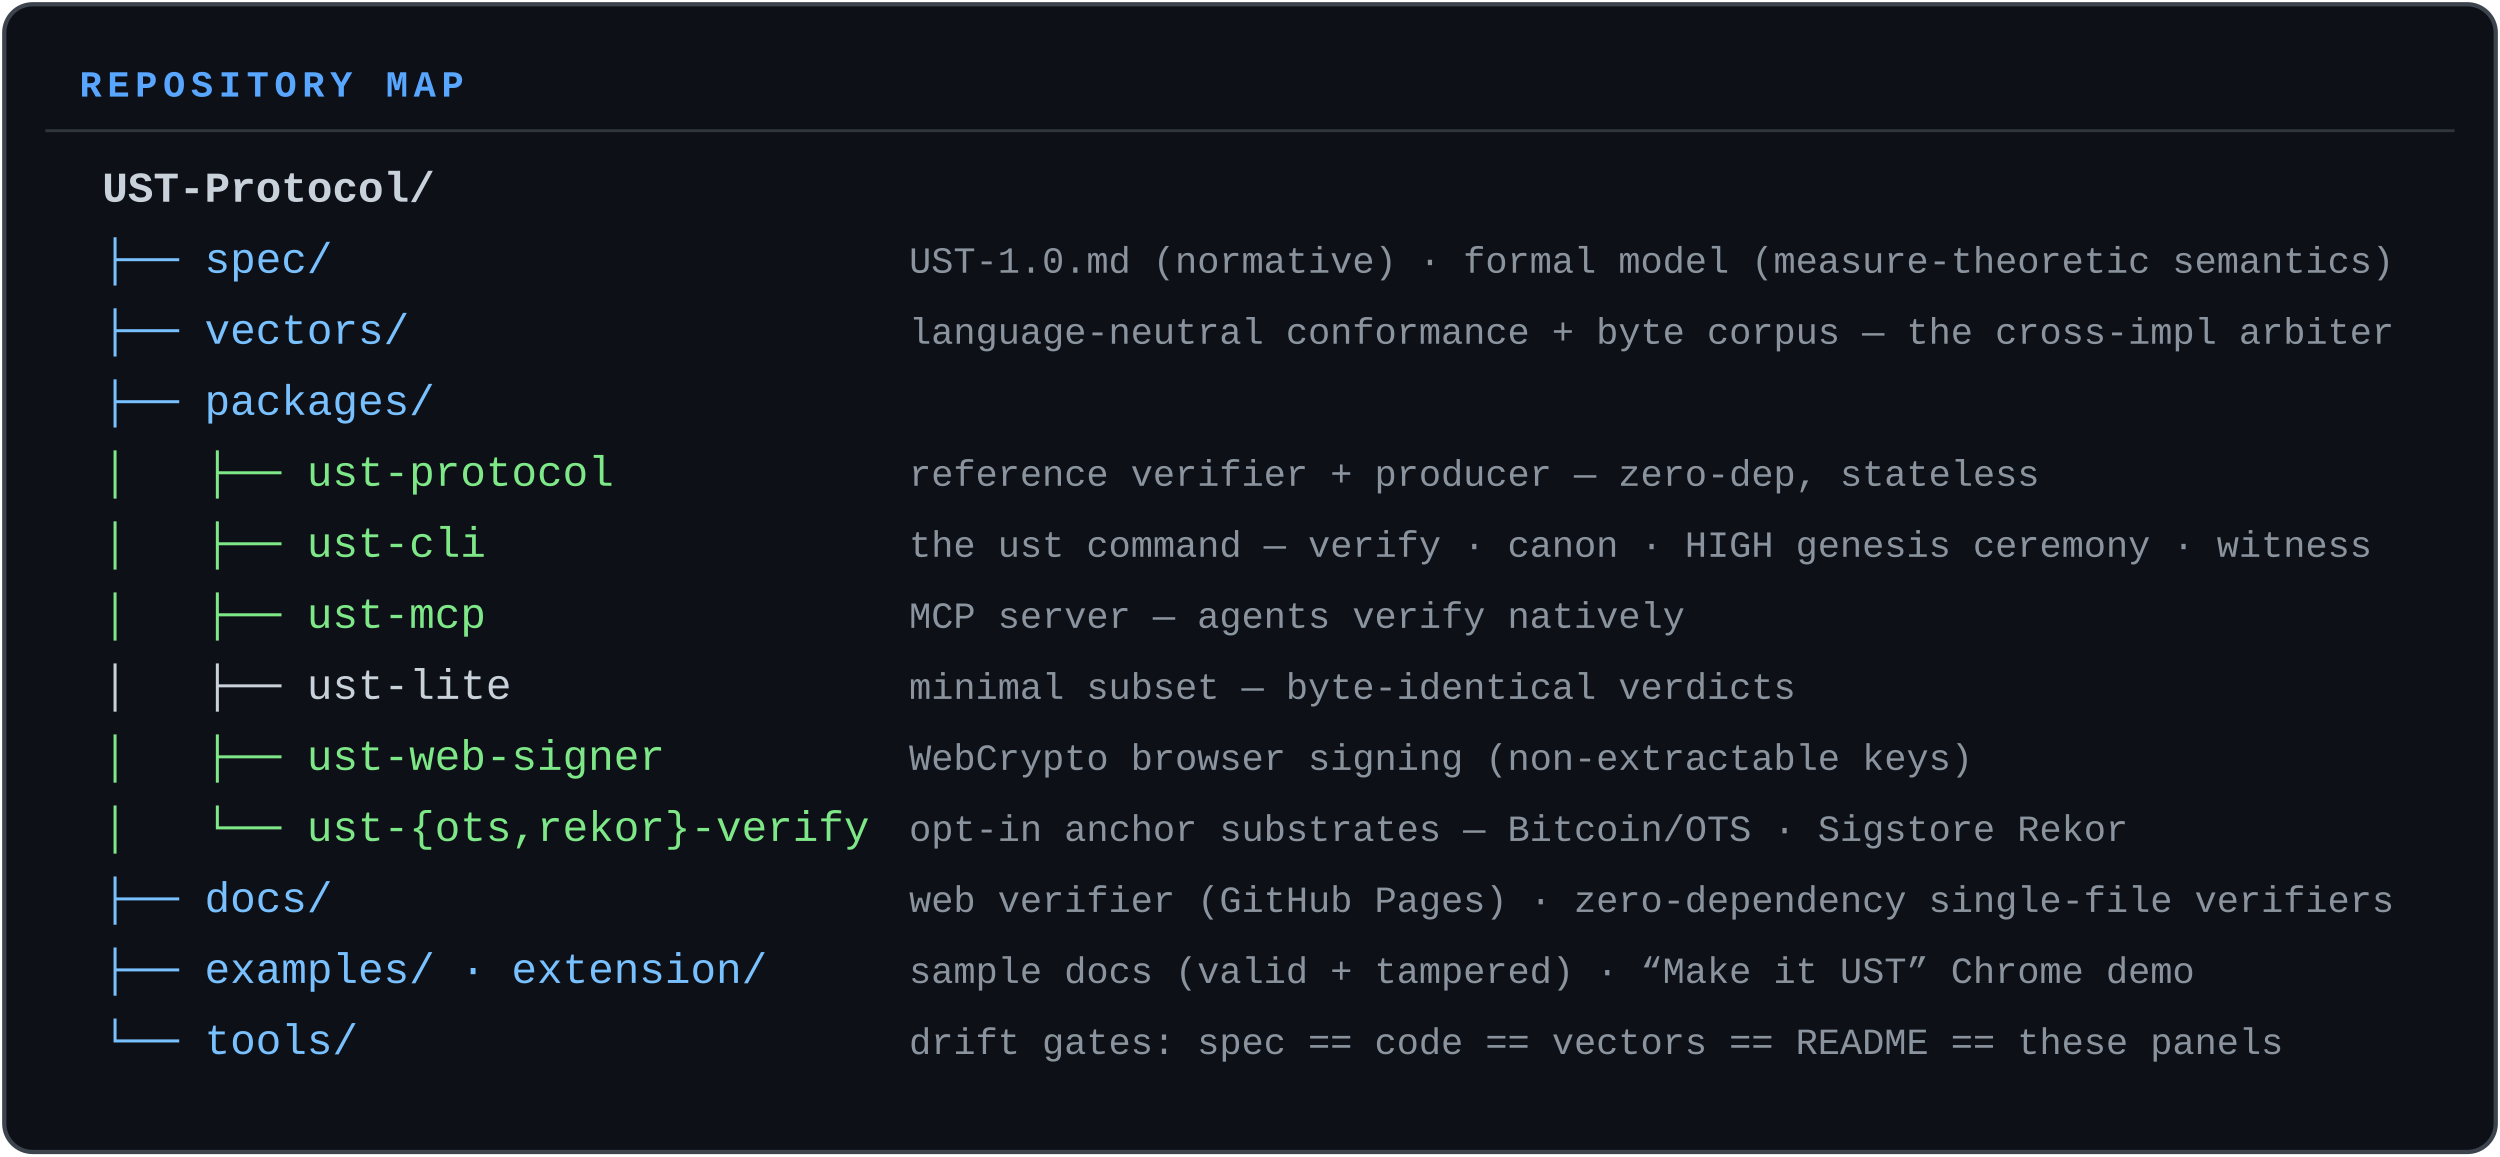
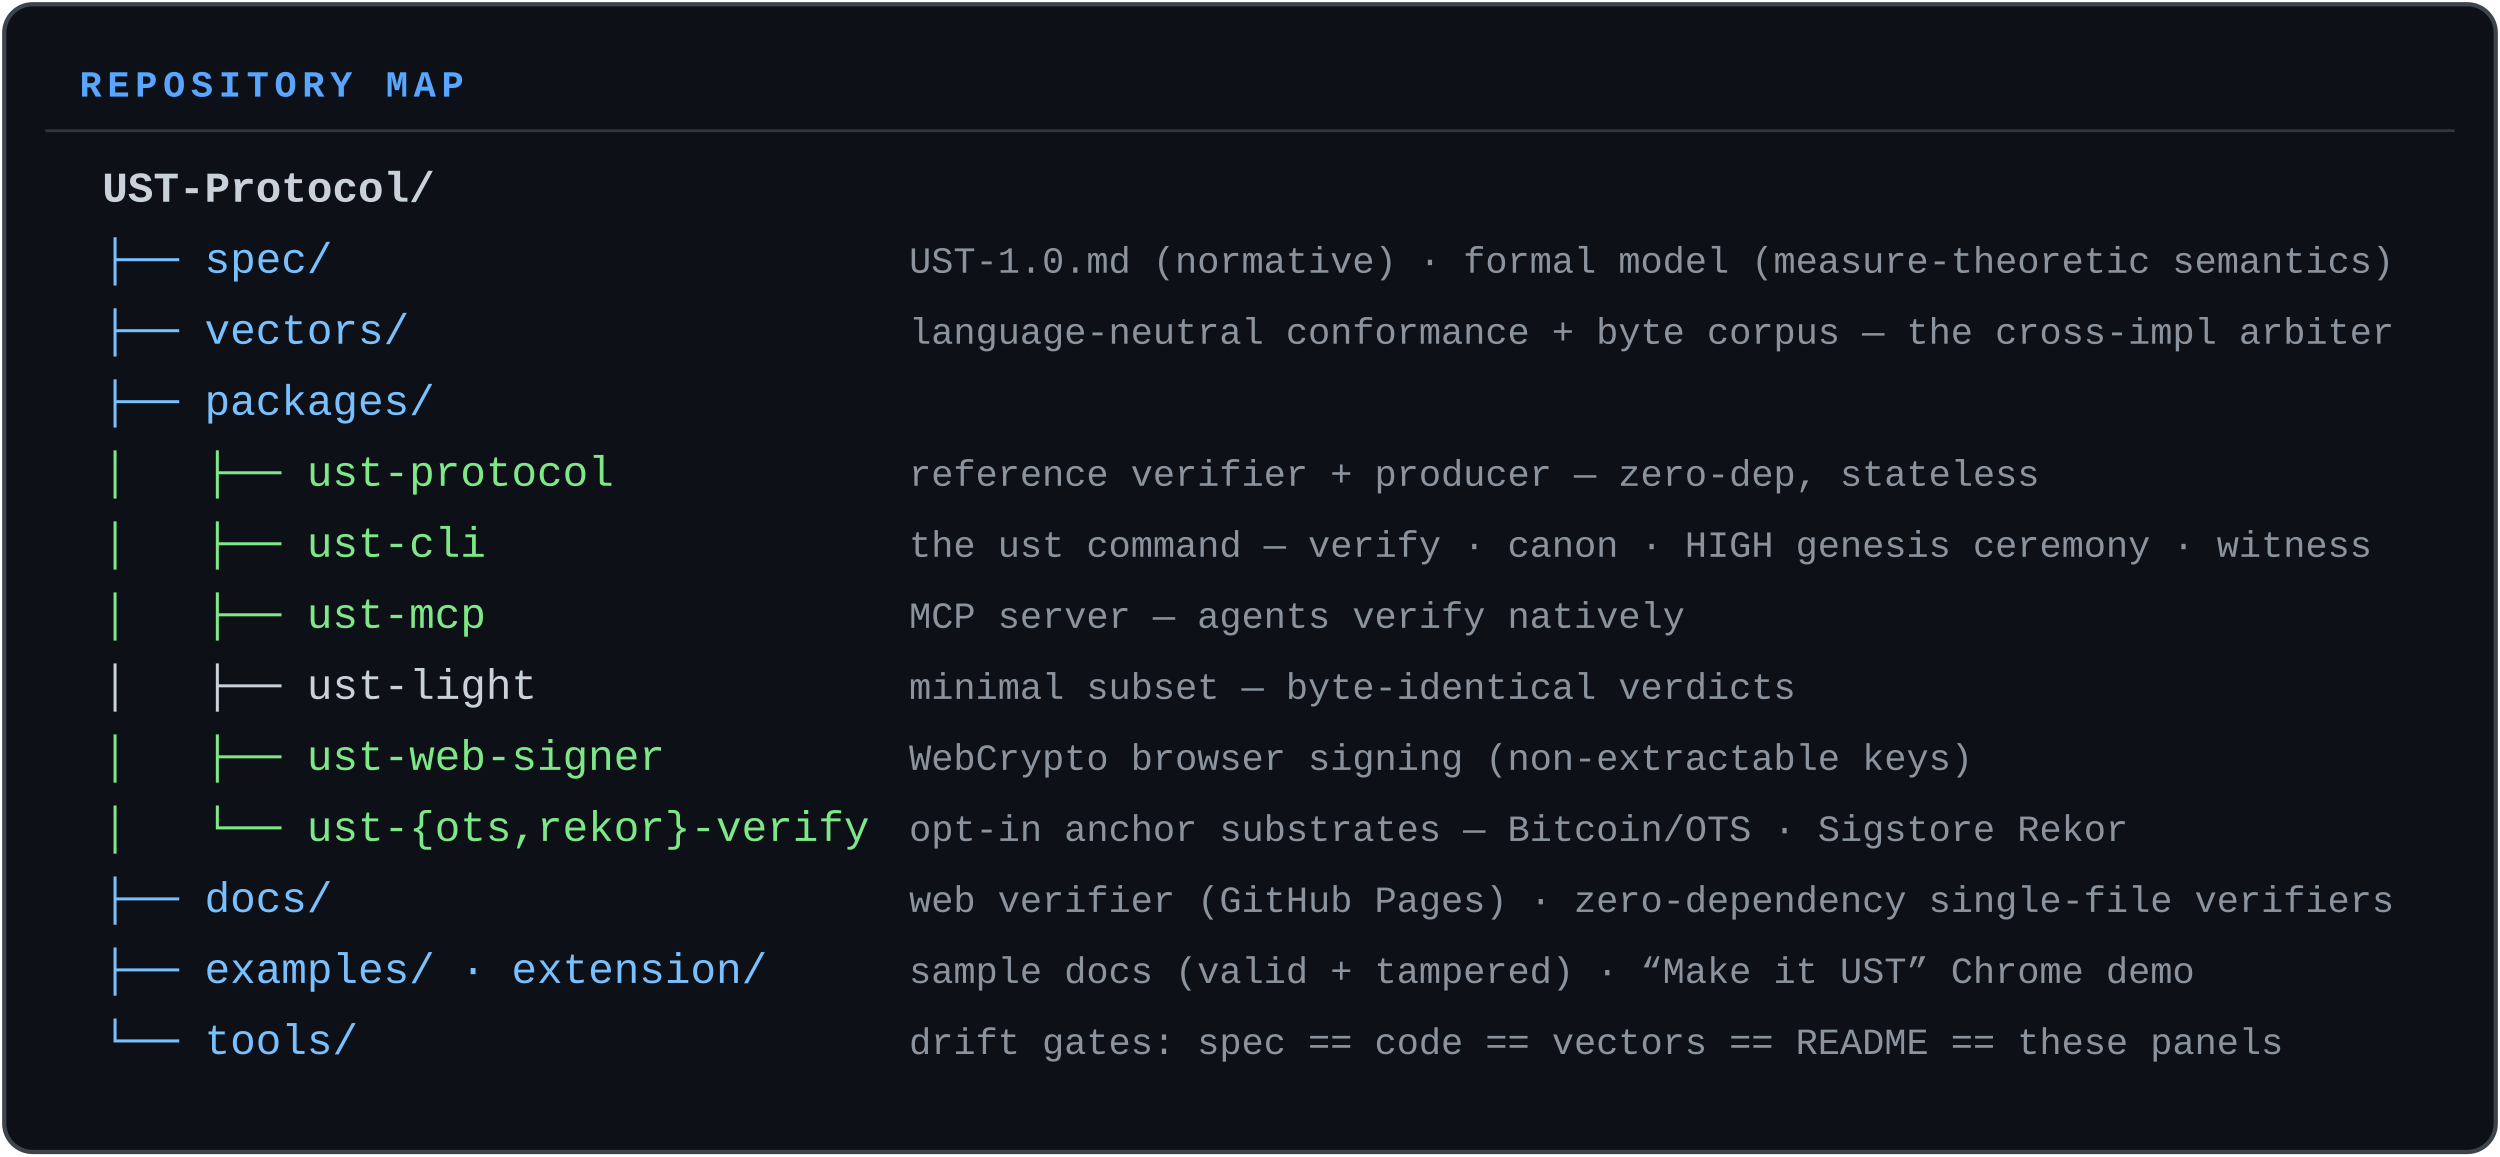
<svg xmlns="http://www.w3.org/2000/svg" viewBox="0 0 880 407" role="img" aria-labelledby="ust-map-t ust-map-d">
  <g font-family="ui-monospace,SFMono-Regular,Menlo,Consolas,'Liberation Mono',monospace" font-size="15" xml:space="preserve">
    <rect x="1.5" y="1.5" width="877" height="404" rx="10" fill="#0d1117" stroke="#3d444d" stroke-width="1.5" />
    <line x1="16" y1="46" x2="864" y2="46" stroke="#30363d" stroke-width="1" />
    <text x="28" y="34" fill="#58a6ff" font-size="13" font-weight="600" letter-spacing="2">REPOSITORY MAP</text>
    <text x="36" y="71" fill="#c9d1da" font-weight="600">UST-Protocol/</text>
    <text x="36" y="96" fill="#79c0ff">├── spec/</text>
    <text x="320" y="96" fill="#8b949e" font-size="13">UST-1.0.md (normative) · formal model (measure-theoretic semantics)</text>
    <text x="36" y="121" fill="#79c0ff">├── vectors/</text>
    <text x="320" y="121" fill="#8b949e" font-size="13">language-neutral conformance + byte corpus — the cross-impl arbiter</text>
    <text x="36" y="146" fill="#79c0ff">├── packages/</text>
    <text x="36" y="171" fill="#7ee787">│   ├── ust-protocol</text>
    <text x="320" y="171" fill="#8b949e" font-size="13">reference verifier + producer — zero-dep, stateless</text>
    <text x="36" y="196" fill="#7ee787">│   ├── ust-cli</text>
    <text x="320" y="196" fill="#8b949e" font-size="13">the ust command — verify · canon · HIGH genesis ceremony · witness</text>
    <text x="36" y="221" fill="#7ee787">│   ├── ust-mcp</text>
    <text x="320" y="221" fill="#8b949e" font-size="13">MCP server — agents verify natively</text>
-     <text x="36" y="246" fill="#c9d1da">│   ├── ust-lite</text>
+     <text x="36" y="246" fill="#c9d1da">│   ├── ust-light</text>
    <text x="320" y="246" fill="#8b949e" font-size="13">minimal subset — byte-identical verdicts</text>
    <text x="36" y="271" fill="#7ee787">│   ├── ust-web-signer</text>
    <text x="320" y="271" fill="#8b949e" font-size="13">WebCrypto browser signing (non-extractable keys)</text>
    <text x="36" y="296" fill="#7ee787">│   └── ust-{ots,rekor}-verify</text>
    <text x="320" y="296" fill="#8b949e" font-size="13">opt-in anchor substrates — Bitcoin/OTS · Sigstore Rekor</text>
    <text x="36" y="321" fill="#79c0ff">├── docs/</text>
    <text x="320" y="321" fill="#8b949e" font-size="13">web verifier (GitHub Pages) · zero-dependency single-file verifiers</text>
    <text x="36" y="346" fill="#79c0ff">├── examples/ · extension/</text>
    <text x="320" y="346" fill="#8b949e" font-size="13">sample docs (valid + tampered) · “Make it UST” Chrome demo</text>
    <text x="36" y="371" fill="#79c0ff">└── tools/</text>
    <text x="320" y="371" fill="#8b949e" font-size="13">drift gates: spec == code == vectors == README == these panels</text>
  </g>
</svg>
